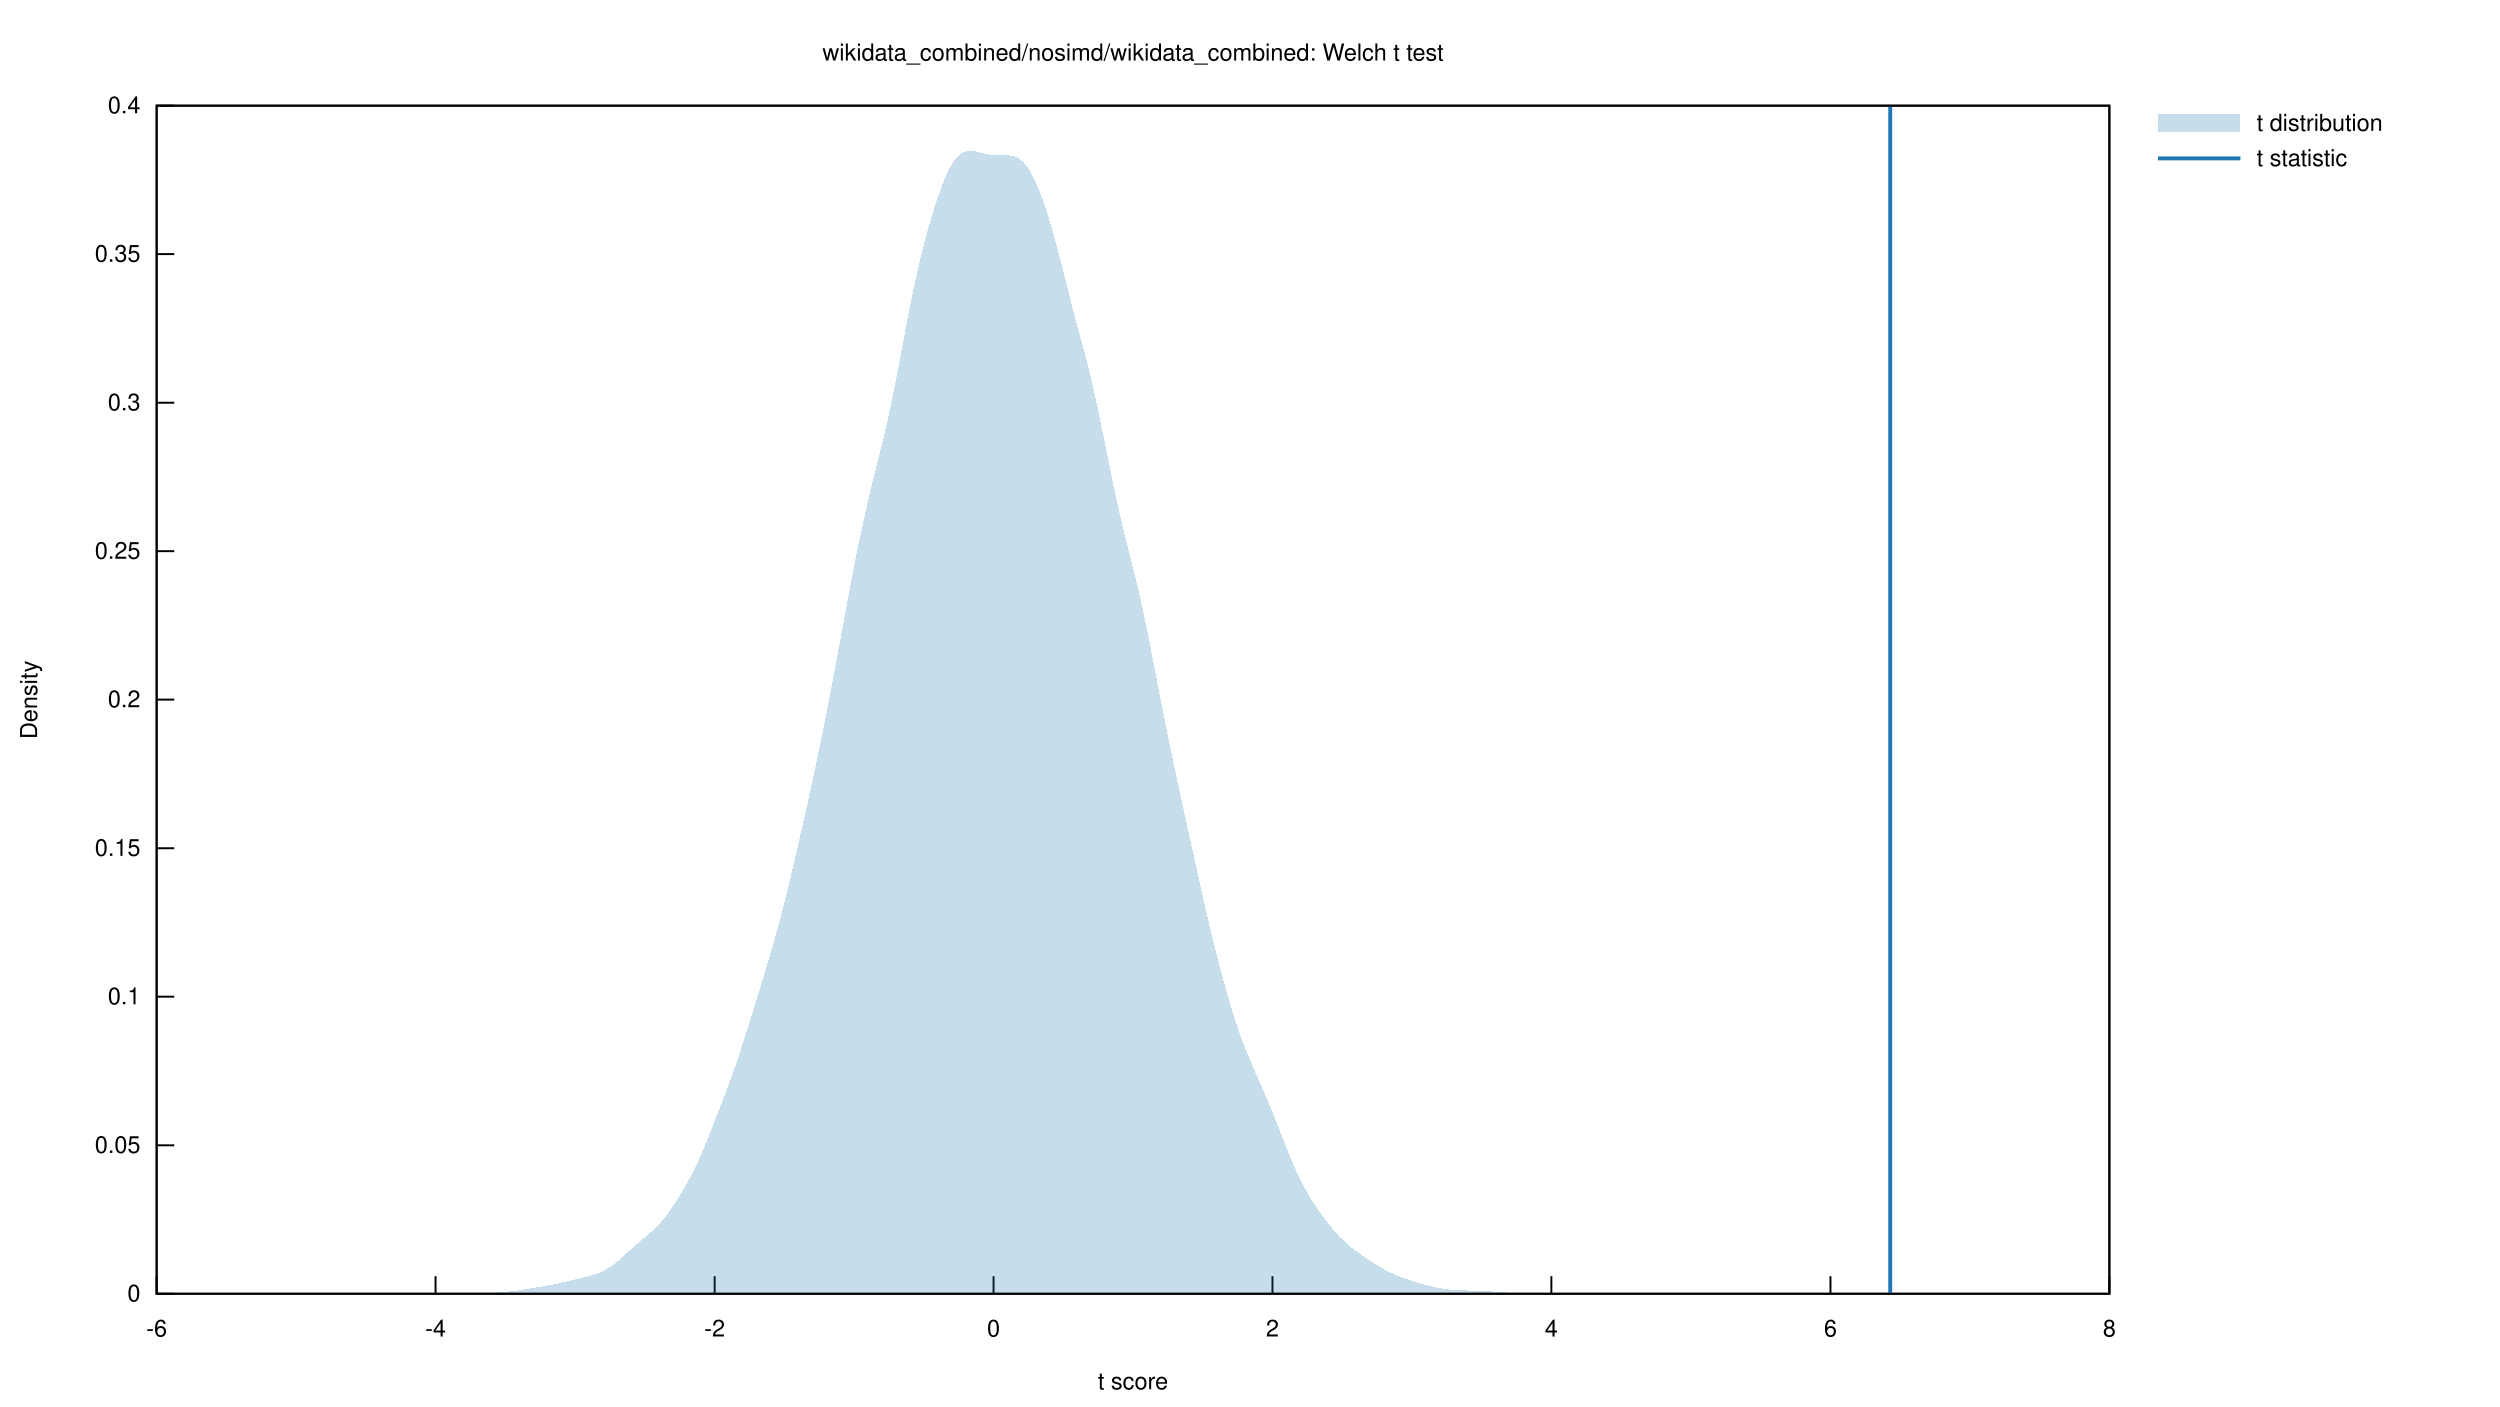
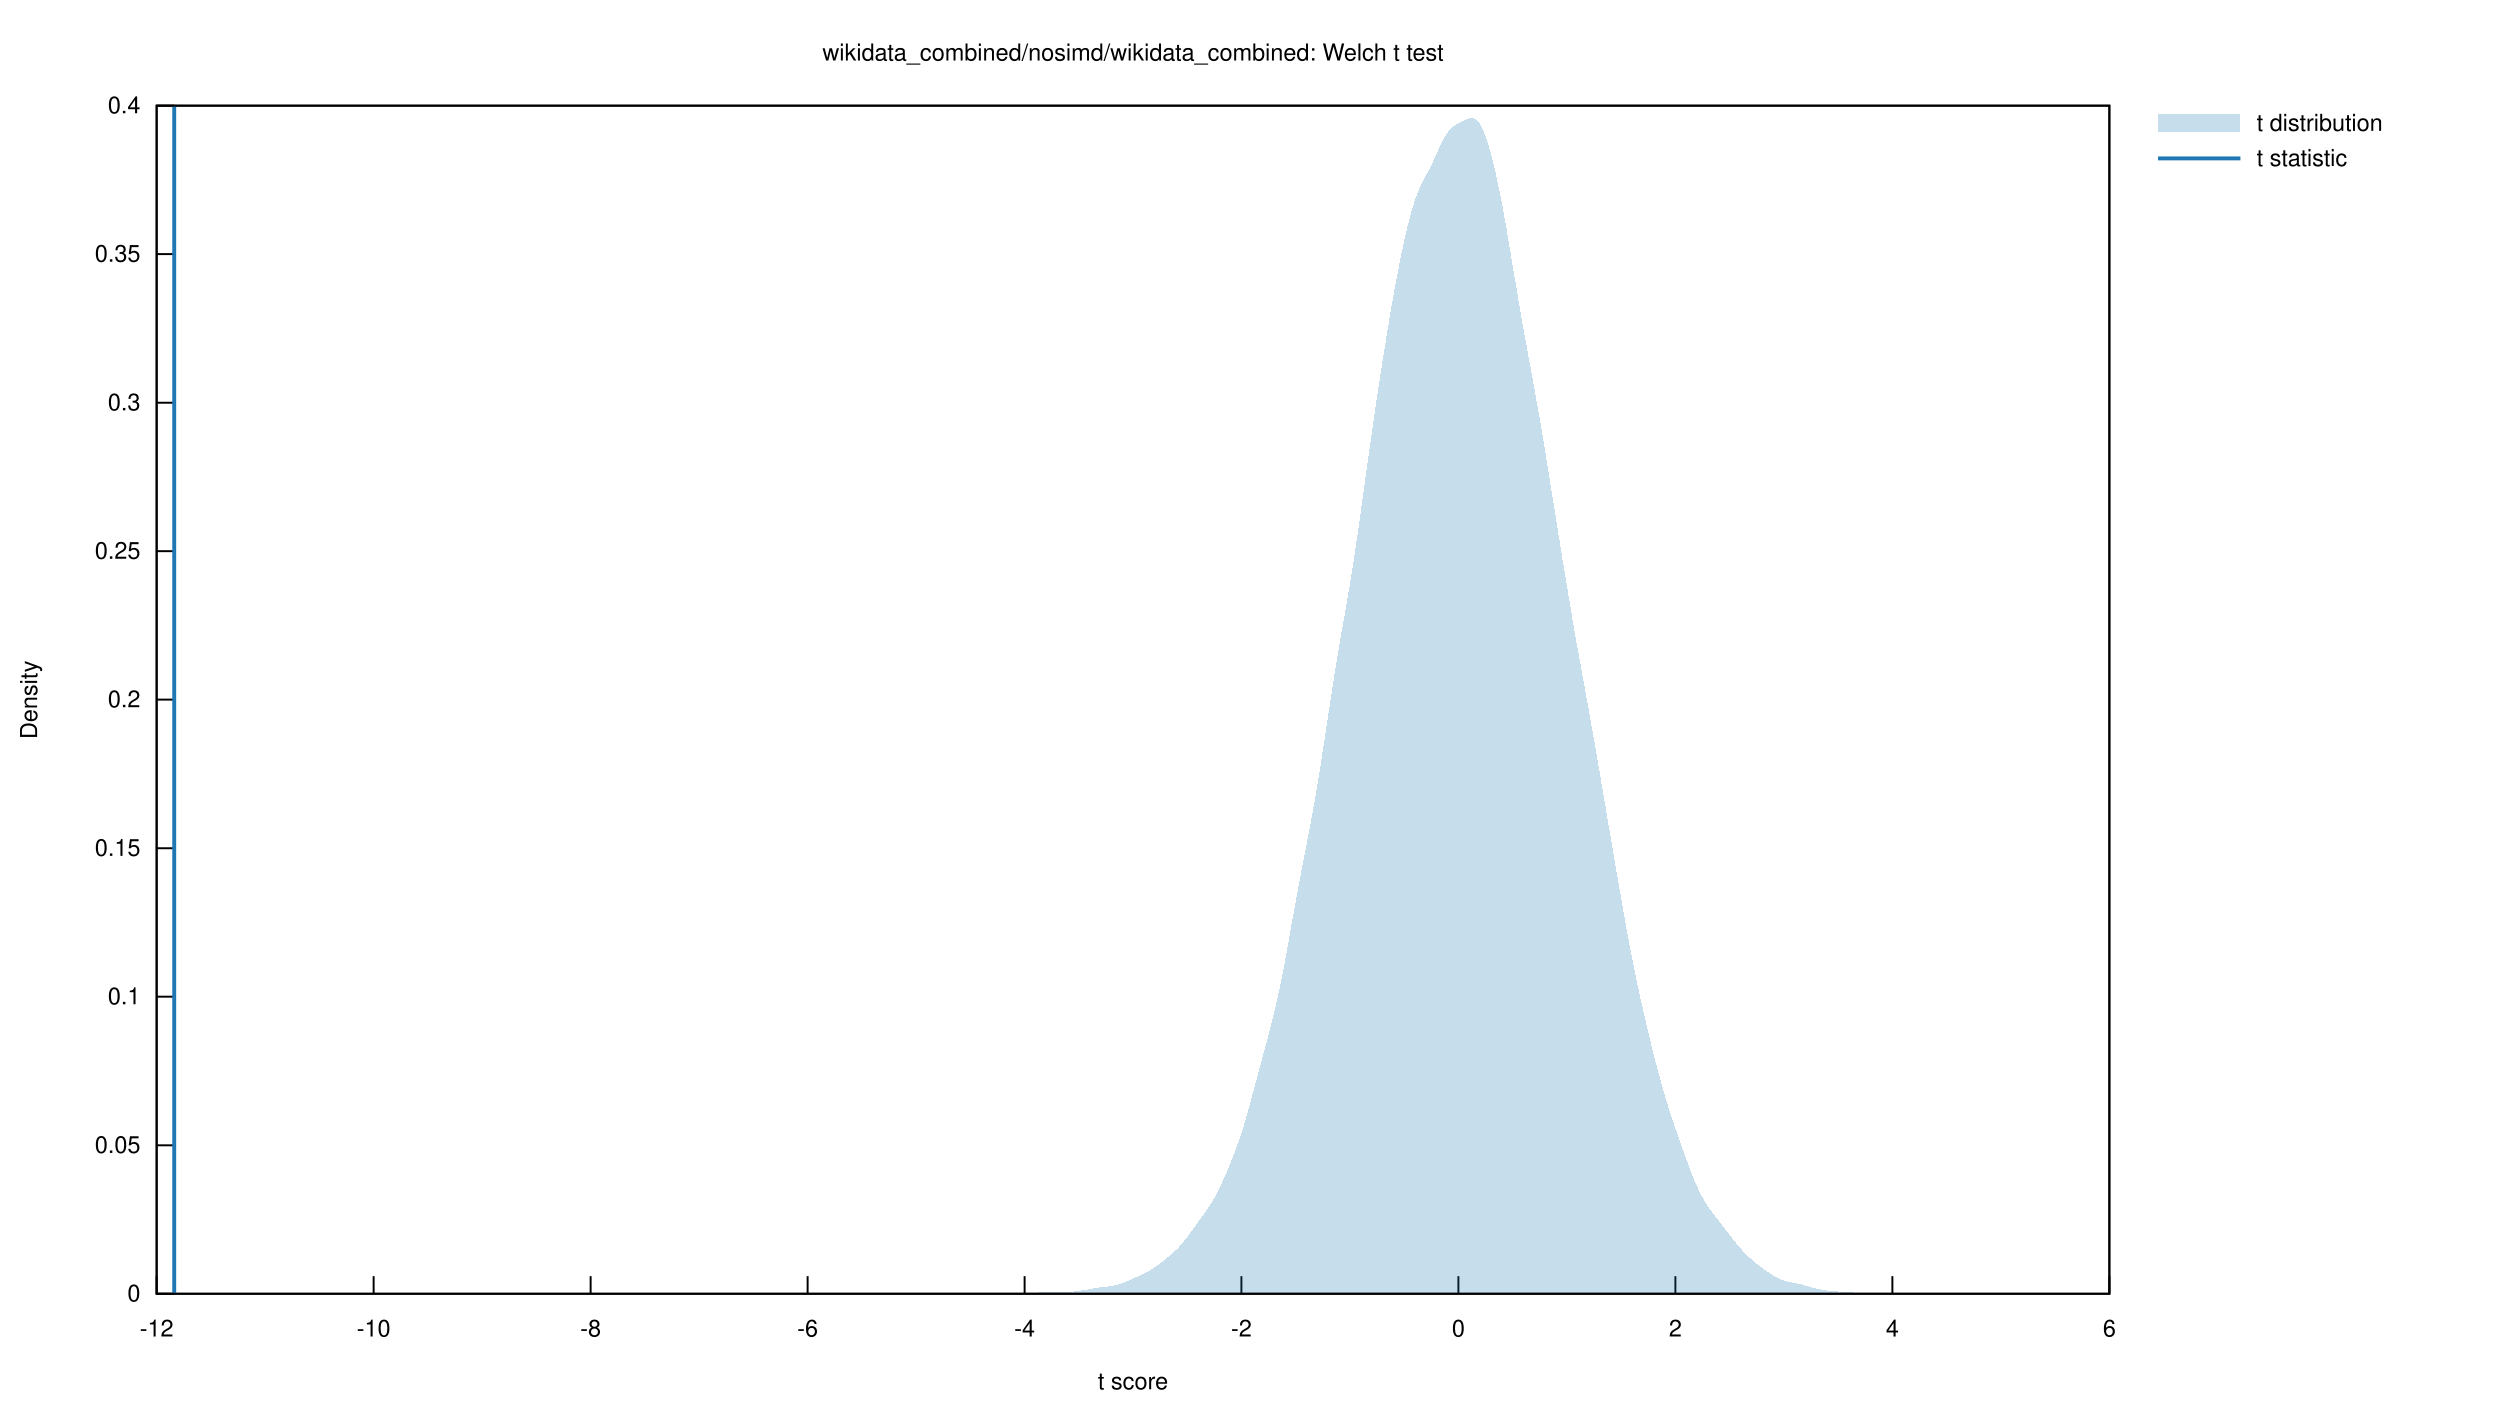
<svg xmlns="http://www.w3.org/2000/svg" xmlns:xlink="http://www.w3.org/1999/xlink" viewBox="0 0 1280 720">
  <g id="gnuplot_canvas">
    <rect x="0" y="0" width="1280" height="720" fill="none" />
    <defs>
      <circle id="gpDot" r="0.5" stroke-width="0.5" stroke="currentColor" />
      <path id="gpPt0" stroke-width="0.222" stroke="currentColor" d="M-1,0 h2 M0,-1 v2" />
      <path id="gpPt1" stroke-width="0.222" stroke="currentColor" d="M-1,-1 L1,1 M1,-1 L-1,1" />
      <path id="gpPt2" stroke-width="0.222" stroke="currentColor" d="M-1,0 L1,0 M0,-1 L0,1 M-1,-1 L1,1 M-1,1 L1,-1" />
      <rect id="gpPt3" stroke-width="0.222" stroke="currentColor" x="-1" y="-1" width="2" height="2" />
      <rect id="gpPt4" stroke-width="0.222" stroke="currentColor" fill="currentColor" x="-1" y="-1" width="2" height="2" />
      <circle id="gpPt5" stroke-width="0.222" stroke="currentColor" cx="0" cy="0" r="1" />
      <use xlink:href="#gpPt5" id="gpPt6" fill="currentColor" stroke="none" />
      <path id="gpPt7" stroke-width="0.222" stroke="currentColor" d="M0,-1.33 L-1.33,0.67 L1.33,0.67 z" />
      <use xlink:href="#gpPt7" id="gpPt8" fill="currentColor" stroke="none" />
      <use xlink:href="#gpPt7" id="gpPt9" stroke="currentColor" transform="rotate(180)" />
      <use xlink:href="#gpPt9" id="gpPt10" fill="currentColor" stroke="none" />
      <use xlink:href="#gpPt3" id="gpPt11" stroke="currentColor" transform="rotate(45)" />
      <use xlink:href="#gpPt11" id="gpPt12" fill="currentColor" stroke="none" />
      <path id="gpPt13" stroke-width="0.222" stroke="currentColor" d="M0,1.330 L1.265,0.411 L0.782,-1.067 L-0.782,-1.076 L-1.265,0.411 z" />
      <use xlink:href="#gpPt13" id="gpPt14" fill="currentColor" stroke="none" />
      <filter id="textbox" filterUnits="objectBoundingBox" x="0" y="0" height="1" width="1">
        <feFlood flood-color="white" flood-opacity="1" result="bgnd" />
        <feComposite in="SourceGraphic" in2="bgnd" operator="atop" />
      </filter>
      <filter id="greybox" filterUnits="objectBoundingBox" x="0" y="0" height="1" width="1">
        <feFlood flood-color="lightgrey" flood-opacity="1" result="grey" />
        <feComposite in="SourceGraphic" in2="grey" operator="atop" />
      </filter>
    </defs>
    <g fill="none" color="white" stroke="currentColor" stroke-width="1.00" stroke-linecap="butt" stroke-linejoin="miter">
</g>
    <g fill="none" color="black" stroke="currentColor" stroke-width="1.00" stroke-linecap="butt" stroke-linejoin="miter">
      <path stroke="black" d="M80.2,662.4 L89.2,662.4  " />
      <g transform="translate(71.9,666.3)" stroke="none" fill="black" font-family="Helvetica" font-size="12.00" text-anchor="end">
        <text>
          <tspan font-family="Helvetica"> 0</tspan>
        </text>
      </g>
    </g>
    <g fill="none" color="black" stroke="currentColor" stroke-width="1.00" stroke-linecap="butt" stroke-linejoin="miter">
      <path stroke="black" d="M80.2,586.4 L89.2,586.4  " />
      <g transform="translate(71.9,590.3)" stroke="none" fill="black" font-family="Helvetica" font-size="12.00" text-anchor="end">
        <text>
          <tspan font-family="Helvetica"> 0.05</tspan>
        </text>
      </g>
    </g>
    <g fill="none" color="black" stroke="currentColor" stroke-width="1.00" stroke-linecap="butt" stroke-linejoin="miter">
      <path stroke="black" d="M80.2,510.3 L89.2,510.3  " />
      <g transform="translate(71.9,514.2)" stroke="none" fill="black" font-family="Helvetica" font-size="12.00" text-anchor="end">
        <text>
          <tspan font-family="Helvetica"> 0.1</tspan>
        </text>
      </g>
    </g>
    <g fill="none" color="black" stroke="currentColor" stroke-width="1.00" stroke-linecap="butt" stroke-linejoin="miter">
      <path stroke="black" d="M80.2,434.3 L89.2,434.3  " />
      <g transform="translate(71.9,438.2)" stroke="none" fill="black" font-family="Helvetica" font-size="12.00" text-anchor="end">
        <text>
          <tspan font-family="Helvetica"> 0.15</tspan>
        </text>
      </g>
    </g>
    <g fill="none" color="black" stroke="currentColor" stroke-width="1.00" stroke-linecap="butt" stroke-linejoin="miter">
      <path stroke="black" d="M80.2,358.2 L89.2,358.2  " />
      <g transform="translate(71.9,362.1)" stroke="none" fill="black" font-family="Helvetica" font-size="12.00" text-anchor="end">
        <text>
          <tspan font-family="Helvetica"> 0.2</tspan>
        </text>
      </g>
    </g>
    <g fill="none" color="black" stroke="currentColor" stroke-width="1.00" stroke-linecap="butt" stroke-linejoin="miter">
      <path stroke="black" d="M80.2,282.2 L89.2,282.2  " />
      <g transform="translate(71.9,286.1)" stroke="none" fill="black" font-family="Helvetica" font-size="12.00" text-anchor="end">
        <text>
          <tspan font-family="Helvetica"> 0.25</tspan>
        </text>
      </g>
    </g>
    <g fill="none" color="black" stroke="currentColor" stroke-width="1.00" stroke-linecap="butt" stroke-linejoin="miter">
      <path stroke="black" d="M80.2,206.2 L89.2,206.2  " />
      <g transform="translate(71.9,210.1)" stroke="none" fill="black" font-family="Helvetica" font-size="12.00" text-anchor="end">
        <text>
          <tspan font-family="Helvetica"> 0.3</tspan>
        </text>
      </g>
    </g>
    <g fill="none" color="black" stroke="currentColor" stroke-width="1.00" stroke-linecap="butt" stroke-linejoin="miter">
      <path stroke="black" d="M80.2,130.1 L89.2,130.1  " />
      <g transform="translate(71.9,134.0)" stroke="none" fill="black" font-family="Helvetica" font-size="12.00" text-anchor="end">
        <text>
          <tspan font-family="Helvetica"> 0.35</tspan>
        </text>
      </g>
    </g>
    <g fill="none" color="black" stroke="currentColor" stroke-width="1.00" stroke-linecap="butt" stroke-linejoin="miter">
      <path stroke="black" d="M80.2,54.1 L89.2,54.1  " />
      <g transform="translate(71.9,58.0)" stroke="none" fill="black" font-family="Helvetica" font-size="12.00" text-anchor="end">
        <text>
          <tspan font-family="Helvetica"> 0.4</tspan>
        </text>
      </g>
    </g>
    <g fill="none" color="black" stroke="currentColor" stroke-width="1.00" stroke-linecap="butt" stroke-linejoin="miter">
      <path stroke="black" d="M80.2,662.4 L80.2,653.4  " />
      <g transform="translate(80.2,684.3)" stroke="none" fill="black" font-family="Helvetica" font-size="12.00" text-anchor="middle">
        <text>
+           <tspan font-family="Helvetica">-12</tspan>
+         </text>
+       </g>
+     </g>
+     <g fill="none" color="black" stroke="currentColor" stroke-width="1.00" stroke-linecap="butt" stroke-linejoin="miter">
+       <path stroke="black" d="M191.3,662.4 L191.3,653.4  " />
+       <g transform="translate(191.3,684.3)" stroke="none" fill="black" font-family="Helvetica" font-size="12.00" text-anchor="middle">
+         <text>
+           <tspan font-family="Helvetica">-10</tspan>
+         </text>
+       </g>
+     </g>
+     <g fill="none" color="black" stroke="currentColor" stroke-width="1.00" stroke-linecap="butt" stroke-linejoin="miter">
+       <path stroke="black" d="M302.4,662.4 L302.4,653.4  " />
+       <g transform="translate(302.4,684.3)" stroke="none" fill="black" font-family="Helvetica" font-size="12.00" text-anchor="middle">
+         <text>
+           <tspan font-family="Helvetica">-8</tspan>
+         </text>
+       </g>
+     </g>
+     <g fill="none" color="black" stroke="currentColor" stroke-width="1.00" stroke-linecap="butt" stroke-linejoin="miter">
+       <path stroke="black" d="M413.5,662.4 L413.5,653.4  " />
+       <g transform="translate(413.5,684.3)" stroke="none" fill="black" font-family="Helvetica" font-size="12.00" text-anchor="middle">
+         <text>
          <tspan font-family="Helvetica">-6</tspan>
        </text>
      </g>
    </g>
    <g fill="none" color="black" stroke="currentColor" stroke-width="1.00" stroke-linecap="butt" stroke-linejoin="miter">
-       <path stroke="black" d="M223.0,662.4 L223.0,653.4  " />
-       <g transform="translate(223.0,684.3)" stroke="none" fill="black" font-family="Helvetica" font-size="12.00" text-anchor="middle">
+       <path stroke="black" d="M524.6,662.4 L524.6,653.4  " />
+       <g transform="translate(524.6,684.3)" stroke="none" fill="black" font-family="Helvetica" font-size="12.00" text-anchor="middle">
        <text>
          <tspan font-family="Helvetica">-4</tspan>
        </text>
      </g>
    </g>
    <g fill="none" color="black" stroke="currentColor" stroke-width="1.00" stroke-linecap="butt" stroke-linejoin="miter">
-       <path stroke="black" d="M365.9,662.4 L365.9,653.4  " />
-       <g transform="translate(365.9,684.3)" stroke="none" fill="black" font-family="Helvetica" font-size="12.00" text-anchor="middle">
+       <path stroke="black" d="M635.6,662.4 L635.6,653.4  " />
+       <g transform="translate(635.6,684.3)" stroke="none" fill="black" font-family="Helvetica" font-size="12.00" text-anchor="middle">
        <text>
          <tspan font-family="Helvetica">-2</tspan>
        </text>
      </g>
    </g>
    <g fill="none" color="black" stroke="currentColor" stroke-width="1.00" stroke-linecap="butt" stroke-linejoin="miter">
-       <path stroke="black" d="M508.7,662.4 L508.7,653.4  " />
-       <g transform="translate(508.7,684.3)" stroke="none" fill="black" font-family="Helvetica" font-size="12.00" text-anchor="middle">
+       <path stroke="black" d="M746.7,662.4 L746.7,653.4  " />
+       <g transform="translate(746.7,684.3)" stroke="none" fill="black" font-family="Helvetica" font-size="12.00" text-anchor="middle">
        <text>
          <tspan font-family="Helvetica"> 0</tspan>
        </text>
      </g>
    </g>
    <g fill="none" color="black" stroke="currentColor" stroke-width="1.00" stroke-linecap="butt" stroke-linejoin="miter">
-       <path stroke="black" d="M651.5,662.4 L651.5,653.4  " />
-       <g transform="translate(651.5,684.3)" stroke="none" fill="black" font-family="Helvetica" font-size="12.00" text-anchor="middle">
+       <path stroke="black" d="M857.8,662.4 L857.8,653.4  " />
+       <g transform="translate(857.8,684.3)" stroke="none" fill="black" font-family="Helvetica" font-size="12.00" text-anchor="middle">
        <text>
          <tspan font-family="Helvetica"> 2</tspan>
        </text>
      </g>
    </g>
    <g fill="none" color="black" stroke="currentColor" stroke-width="1.00" stroke-linecap="butt" stroke-linejoin="miter">
-       <path stroke="black" d="M794.3,662.4 L794.3,653.4  " />
-       <g transform="translate(794.3,684.3)" stroke="none" fill="black" font-family="Helvetica" font-size="12.00" text-anchor="middle">
+       <path stroke="black" d="M968.9,662.4 L968.9,653.4  " />
+       <g transform="translate(968.9,684.3)" stroke="none" fill="black" font-family="Helvetica" font-size="12.00" text-anchor="middle">
        <text>
          <tspan font-family="Helvetica"> 4</tspan>
-         </text>
-       </g>
-     </g>
-     <g fill="none" color="black" stroke="currentColor" stroke-width="1.00" stroke-linecap="butt" stroke-linejoin="miter">
-       <path stroke="black" d="M937.2,662.4 L937.2,653.4  " />
-       <g transform="translate(937.2,684.3)" stroke="none" fill="black" font-family="Helvetica" font-size="12.00" text-anchor="middle">
-         <text>
-           <tspan font-family="Helvetica"> 6</tspan>
        </text>
      </g>
    </g>
    <g fill="none" color="black" stroke="currentColor" stroke-width="1.00" stroke-linecap="butt" stroke-linejoin="miter">
      <path stroke="black" d="M1080.0,662.4 L1080.0,653.4  " />
      <g transform="translate(1080.0,684.3)" stroke="none" fill="black" font-family="Helvetica" font-size="12.00" text-anchor="middle">
        <text>
-           <tspan font-family="Helvetica"> 8</tspan>
+           <tspan font-family="Helvetica"> 6</tspan>
        </text>
      </g>
    </g>
    <g fill="none" color="black" stroke="currentColor" stroke-width="1.00" stroke-linecap="butt" stroke-linejoin="miter">
</g>
    <g fill="none" color="black" stroke="currentColor" stroke-width="1.00" stroke-linecap="butt" stroke-linejoin="miter">
      <path stroke="black" d="M80.2,54.1 L80.2,662.4 L1080.0,662.4 L1080.0,54.1 L80.2,54.1 Z  " />
    </g>
    <g fill="none" color="black" stroke="currentColor" stroke-width="1.00" stroke-linecap="butt" stroke-linejoin="miter">
      <g transform="translate(19.0,358.3) rotate(270)" stroke="none" fill="black" font-family="Helvetica" font-size="12.00" text-anchor="middle">
        <text>
          <tspan font-family="Helvetica">Density</tspan>
        </text>
      </g>
    </g>
    <g fill="none" color="black" stroke="currentColor" stroke-width="1.00" stroke-linecap="butt" stroke-linejoin="miter">
      <g transform="translate(580.1,711.3)" stroke="none" fill="black" font-family="Helvetica" font-size="12.00" text-anchor="middle">
        <text>
          <tspan font-family="Helvetica">t score</tspan>
        </text>
      </g>
    </g>
    <g fill="none" color="black" stroke="currentColor" stroke-width="1.00" stroke-linecap="butt" stroke-linejoin="miter">
      <g transform="translate(580.1,31.0)" stroke="none" fill="black" font-family="Helvetica" font-size="12.00" text-anchor="middle">
        <text>
          <tspan font-family="Helvetica">wikidata_combined/nosimd/wikidata_combined: Welch t test</tspan>
        </text>
      </g>
    </g>
    <g fill="none" color="black" stroke="currentColor" stroke-width="1.00" stroke-linecap="butt" stroke-linejoin="miter">
</g>
    <g id="gnuplot_plot_1">
      <g fill="none" color="black" stroke="currentColor" stroke-width="1.00" stroke-linecap="butt" stroke-linejoin="miter">
        <g transform="translate(1155.4,67.0)" stroke="none" fill="black" font-family="Helvetica" font-size="12.00" text-anchor="start">
          <text>
            <tspan font-family="Helvetica">t distribution</tspan>
          </text>
        </g>
      </g>
      <g fill="none" color="black" stroke="currentColor" stroke-width="1.00" stroke-linecap="butt" stroke-linejoin="miter">
        <g stroke="none" shape-rendering="crispEdges">
          <polygon fill="rgb( 31, 120, 180)" fill-opacity="0.25" points="1104.9,67.6 1147.1,67.6 1147.1,58.6 1104.9,58.6 " />
-           <polygon fill="rgb( 31, 120, 180)" fill-opacity="0.25" points="201.0,662.4 202.2,662.4 203.4,662.4 204.6,662.4 205.8,662.4 207.0,662.4 208.2,662.4 209.4,662.4 210.6,662.4 211.8,662.4 213.1,662.3 214.3,662.3 215.5,662.3 216.7,662.3 217.9,662.3 219.1,662.3 220.3,662.2 221.5,662.2 222.7,662.2 223.9,662.2 225.1,662.2 226.3,662.2 227.5,662.2 228.7,662.2 229.9,662.2 231.1,662.2 232.3,662.2 233.5,662.2 234.7,662.2 235.9,662.2 237.1,662.2 238.3,662.1 239.5,662.1 240.7,662.1 242.0,662.1 243.2,662.1 244.4,662.0 245.6,662.0 246.8,662.0 248.0,662.0 249.2,661.9 250.4,661.9 251.6,661.8 252.8,661.8 254.0,661.7 255.2,661.7 256.4,661.6 257.6,661.5 258.8,661.4 260.0,661.3 261.2,661.2 262.4,661.1 263.6,660.9 264.8,660.8 266.0,660.6 267.2,660.4 268.4,660.2 269.7,660.0 270.9,659.8 272.1,659.6 273.3,659.4 274.5,659.2 275.7,659.0 276.9,658.8 278.1,658.6 279.3,658.4 280.5,658.1 281.7,657.9 282.9,657.7 284.1,657.4 285.3,657.2 286.5,656.9 287.7,656.7 288.9,656.4 290.1,656.2 291.3,655.9 292.5,655.6 293.7,655.3 294.9,655.0 296.1,654.7 297.3,654.4 298.6,654.1 299.8,653.8 301.0,653.5 302.2,653.1 303.4,652.8 304.6,652.4 305.8,651.9 307.0,651.5 308.2,651.0 309.4,650.4 310.6,649.7 311.8,649.0 313.0,648.2 314.2,647.4 315.4,646.4 316.6,645.5 317.8,644.4 319.0,643.3 320.2,642.2 321.4,641.1 322.6,640.0 323.8,638.9 325.0,637.8 326.3,636.8 327.5,635.8 328.7,634.7 329.9,633.7 331.1,632.7 332.3,631.7 333.5,630.6 334.7,629.5 335.9,628.4 337.1,627.1 338.3,625.8 339.5,624.4 340.7,622.9 341.9,621.4 343.1,619.7 344.3,618.0 345.5,616.2 346.7,614.3 347.9,612.4 349.1,610.4 350.3,608.4 351.5,606.2 352.7,604.0 353.9,601.8 355.2,599.4 356.4,596.9 357.6,594.3 358.8,591.6 360.0,588.8 361.2,585.9 362.4,582.9 363.6,579.9 364.8,576.8 366.0,573.7 367.2,570.6 368.4,567.6 369.6,564.5 370.8,561.3 372.0,558.2 373.2,555.0 374.4,551.7 375.6,548.4 376.8,544.9 378.0,541.4 379.2,537.7 380.4,534.0 381.6,530.2 382.8,526.4 384.1,522.4 385.3,518.5 386.5,514.6 387.7,510.6 388.9,506.7 390.1,502.7 391.3,498.8 392.5,494.8 393.7,490.8 394.9,486.8 396.1,482.6 397.3,478.4 398.5,474.1 399.7,469.6 400.9,465.0 402.1,460.3 403.3,455.4 404.5,450.4 405.7,445.3 406.9,440.2 408.1,434.9 409.3,429.6 410.5,424.3 411.8,418.9 413.0,413.5 414.2,408.0 415.4,402.5 416.6,397.0 417.8,391.3 419.0,385.6 420.2,379.7 421.4,373.8 422.6,367.8 423.8,361.7 425.0,355.4 426.2,349.2 427.4,342.8 428.6,336.4 429.8,329.9 431.0,323.5 432.2,317.0 433.4,310.6 434.6,304.2 435.8,297.8 437.0,291.6 438.2,285.4 439.4,279.4 440.7,273.6 441.9,267.9 443.1,262.4 444.3,257.0 445.5,251.9 446.7,246.9 447.9,242.0 449.1,237.2 450.3,232.5 451.5,227.6 452.7,222.7 453.9,217.6 455.1,212.2 456.3,206.6 457.5,200.8 458.7,194.8 459.9,188.5 461.1,182.2 462.3,175.8 463.5,169.3 464.7,163.0 465.9,156.8 467.1,150.8 468.4,145.0 469.6,139.5 470.8,134.2 472.0,129.2 473.2,124.5 474.4,120.0 475.6,115.7 476.8,111.6 478.0,107.7 479.2,103.9 480.4,100.4 481.6,97.0 482.8,93.8 484.0,90.8 485.2,88.1 486.4,85.7 487.6,83.6 488.8,81.8 490.0,80.4 491.2,79.2 492.4,78.4 493.6,77.8 494.8,77.5 496.0,77.3 497.3,77.3 498.5,77.4 499.7,77.6 500.9,77.9 502.1,78.1 503.3,78.4 504.5,78.7 505.7,79.0 506.9,79.2 508.1,79.4 509.3,79.5 510.5,79.6 511.7,79.6 512.9,79.6 514.1,79.6 515.3,79.6 516.5,79.6 517.7,79.8 518.9,80.0 520.1,80.4 521.3,81.0 522.5,81.8 523.7,82.8 525.0,84.2 526.2,85.8 527.4,87.7 528.6,89.9 529.8,92.3 531.0,95.0 532.2,97.9 533.4,101.1 534.6,104.5 535.8,108.1 537.0,111.8 538.2,115.8 539.4,120.0 540.6,124.3 541.8,128.8 543.0,133.4 544.2,138.1 545.4,142.9 546.6,147.7 547.8,152.4 549.0,157.1 550.2,161.8 551.4,166.3 552.6,170.8 553.9,175.3 555.1,179.8 556.3,184.4 557.5,189.1 558.7,194.1 559.9,199.3 561.1,204.7 562.3,210.3 563.5,216.1 564.7,222.0 565.9,228.0 567.1,234.0 568.3,239.9 569.5,245.8 570.7,251.4 571.9,256.9 573.1,262.2 574.3,267.3 575.5,272.3 576.7,277.1 577.9,281.9 579.1,286.8 580.3,291.6 581.6,296.6 582.8,301.7 584.0,307.1 585.2,312.6 586.4,318.3 587.6,324.1 588.8,330.2 590.0,336.3 591.2,342.5 592.4,348.7 593.6,354.9 594.8,361.1 596.0,367.1 597.2,373.1 598.4,379.0 599.6,384.7 600.8,390.4 602.0,396.1 603.2,401.6 604.4,407.2 605.6,412.7 606.8,418.2 608.0,423.7 609.2,429.3 610.5,434.8 611.7,440.3 612.9,445.8 614.1,451.3 615.3,456.7 616.5,462.0 617.7,467.3 618.9,472.4 620.1,477.4 621.3,482.3 622.5,487.1 623.7,491.8 624.9,496.4 626.1,500.8 627.3,505.2 628.5,509.4 629.7,513.5 630.9,517.5 632.1,521.3 633.3,525.0 634.5,528.5 635.7,531.9 636.9,535.1 638.2,538.2 639.4,541.2 640.6,544.1 641.8,546.9 643.0,549.6 644.2,552.4 645.4,555.1 646.6,557.9 647.8,560.6 649.0,563.4 650.2,566.3 651.4,569.2 652.6,572.2 653.8,575.2 655.0,578.3 656.2,581.3 657.4,584.4 658.6,587.4 659.8,590.4 661.0,593.4 662.2,596.2 663.4,599.0 664.6,601.6 665.8,604.1 667.1,606.5 668.3,608.8 669.5,610.9 670.7,612.9 671.9,614.9 673.1,616.7 674.3,618.5 675.5,620.2 676.7,621.9 677.9,623.5 679.1,625.1 680.3,626.7 681.5,628.2 682.7,629.6 683.9,631.0 685.1,632.3 686.3,633.6 687.5,634.7 688.7,635.9 689.9,637.0 691.1,638.0 692.3,639.0 693.5,639.9 694.8,640.8 696.0,641.7 697.2,642.6 698.4,643.4 699.6,644.3 700.8,645.1 702.0,645.9 703.2,646.6 704.4,647.4 705.6,648.1 706.8,648.8 708.0,649.5 709.2,650.2 710.4,650.8 711.6,651.4 712.8,651.9 714.0,652.5 715.2,653.0 716.4,653.5 717.6,654.0 718.8,654.4 720.0,654.8 721.2,655.2 722.4,655.6 723.7,656.0 724.9,656.4 726.1,656.8 727.3,657.1 728.5,657.5 729.7,657.8 730.9,658.1 732.1,658.4 733.3,658.7 734.5,659.0 735.7,659.3 736.9,659.5 738.1,659.7 739.3,659.9 740.5,660.0 741.7,660.2 742.9,660.3 744.1,660.4 745.3,660.5 746.5,660.5 747.7,660.6 748.9,660.6 750.1,660.7 751.4,660.7 752.6,660.8 753.8,660.8 755.0,660.8 756.2,660.9 757.4,660.9 758.6,661.0 759.8,661.0 761.0,661.1 762.2,661.2 763.4,661.2 764.6,661.3 765.8,661.4 767.0,661.5 768.2,661.6 769.4,661.7 770.6,661.7 771.8,661.8 773.0,661.9 774.2,661.9 775.4,662.0 776.6,662.0 777.8,662.1 779.0,662.1 780.3,662.2 781.5,662.2 782.7,662.2 783.9,662.2 785.1,662.3 786.3,662.3 787.5,662.3 788.7,662.3 789.9,662.3 791.1,662.4 792.3,662.4 793.5,662.4 794.7,662.4 795.9,662.4 797.1,662.4 798.3,662.4 799.5,662.4 800.7,662.4 801.9,662.4 801.9,662.4 800.7,662.4 799.5,662.4 798.3,662.4 797.1,662.4 795.9,662.4 794.7,662.4 793.5,662.4 792.3,662.4 791.1,662.4 789.9,662.4 788.7,662.4 787.5,662.4 786.3,662.4 785.1,662.4 783.9,662.4 782.7,662.4 781.5,662.4 780.3,662.4 779.0,662.4 777.8,662.4 776.6,662.4 775.4,662.4 774.2,662.4 773.0,662.4 771.8,662.4 770.6,662.4 769.4,662.4 768.2,662.4 767.0,662.4 765.8,662.4 764.6,662.4 763.4,662.4 762.2,662.4 761.0,662.4 759.8,662.4 758.6,662.4 757.4,662.4 756.2,662.4 755.0,662.4 753.8,662.4 752.6,662.4 751.4,662.4 750.1,662.4 748.9,662.4 747.7,662.4 746.5,662.4 745.3,662.4 744.1,662.4 742.9,662.4 741.7,662.4 740.5,662.4 739.3,662.4 738.1,662.4 736.9,662.4 735.7,662.4 734.5,662.4 733.3,662.4 732.1,662.4 730.9,662.4 729.7,662.4 728.5,662.4 727.3,662.4 726.1,662.4 724.9,662.4 723.7,662.4 722.4,662.4 721.2,662.4 720.0,662.4 718.8,662.4 717.6,662.4 716.4,662.4 715.2,662.4 714.0,662.4 712.8,662.4 711.6,662.4 710.4,662.4 709.2,662.4 708.0,662.4 706.8,662.4 705.6,662.4 704.4,662.4 703.2,662.4 702.0,662.4 700.8,662.4 699.6,662.4 698.4,662.4 697.2,662.4 696.0,662.4 694.8,662.4 693.5,662.4 692.3,662.4 691.1,662.4 689.9,662.4 688.7,662.4 687.5,662.4 686.3,662.4 685.1,662.4 683.9,662.4 682.7,662.4 681.5,662.4 680.3,662.4 679.1,662.4 677.9,662.4 676.7,662.4 675.5,662.4 674.3,662.4 673.1,662.4 671.9,662.4 670.7,662.4 669.5,662.4 668.3,662.4 667.1,662.4 665.8,662.4 664.6,662.4 663.4,662.4 662.2,662.4 661.0,662.4 659.8,662.4 658.6,662.4 657.4,662.4 656.2,662.4 655.0,662.4 653.8,662.4 652.6,662.4 651.4,662.4 650.2,662.4 649.0,662.4 647.8,662.4 646.6,662.4 645.4,662.4 644.2,662.4 643.0,662.4 641.8,662.4 640.6,662.4 639.4,662.4 638.2,662.4 636.9,662.4 635.7,662.4 634.5,662.4 633.3,662.4 632.1,662.4 630.9,662.4 629.7,662.4 628.5,662.4 627.3,662.4 626.1,662.4 624.9,662.4 623.7,662.4 622.5,662.4 621.3,662.4 620.1,662.4 618.9,662.4 617.7,662.4 616.5,662.4 615.3,662.4 614.1,662.4 612.9,662.4 611.7,662.4 610.5,662.4 609.2,662.4 608.0,662.4 606.8,662.4 605.6,662.4 604.4,662.4 603.2,662.4 602.0,662.4 600.8,662.4 599.6,662.4 598.4,662.4 597.2,662.4 596.0,662.4 594.8,662.4 593.6,662.4 592.4,662.4 591.2,662.4 590.0,662.4 588.8,662.4 587.6,662.4 586.4,662.4 585.2,662.4 584.0,662.4 582.8,662.4 581.6,662.4 580.3,662.4 579.1,662.4 577.9,662.4 576.7,662.4 575.5,662.4 574.3,662.4 573.1,662.4 571.9,662.4 570.7,662.4 569.5,662.4 568.3,662.4 567.1,662.4 565.9,662.4 564.7,662.4 563.5,662.4 562.3,662.4 561.1,662.4 559.9,662.4 558.7,662.4 557.5,662.4 556.3,662.4 555.1,662.4 553.9,662.4 552.6,662.4 551.4,662.4 550.2,662.4 549.0,662.4 547.8,662.4 546.6,662.4 545.4,662.4 544.2,662.4 543.0,662.4 541.8,662.4 540.6,662.4 539.4,662.4 538.2,662.4 537.0,662.4 535.8,662.4 534.6,662.4 533.4,662.4 532.2,662.4 531.0,662.4 529.8,662.4 528.6,662.4 527.4,662.4 526.2,662.4 525.0,662.4 523.7,662.4 522.5,662.4 521.3,662.4 520.1,662.4 518.9,662.4 517.7,662.4 516.5,662.4 515.3,662.4 514.1,662.4 512.9,662.4 511.7,662.4 510.5,662.4 509.3,662.4 508.1,662.4 506.9,662.4 505.7,662.4 504.5,662.4 503.3,662.4 502.1,662.4 500.9,662.4 499.7,662.4 498.5,662.4 497.3,662.4 496.0,662.4 494.8,662.4 493.6,662.4 492.4,662.4 491.2,662.4 490.0,662.4 488.8,662.4 487.6,662.4 486.4,662.4 485.2,662.4 484.0,662.4 482.8,662.4 481.6,662.4 480.4,662.4 479.2,662.4 478.0,662.4 476.8,662.4 475.6,662.4 474.4,662.4 473.2,662.4 472.0,662.4 470.8,662.4 469.6,662.4 468.4,662.4 467.1,662.4 465.9,662.4 464.7,662.4 463.5,662.4 462.3,662.4 461.1,662.4 459.9,662.4 458.7,662.4 457.5,662.4 456.3,662.4 455.1,662.4 453.9,662.4 452.7,662.4 451.5,662.4 450.3,662.4 449.1,662.4 447.9,662.4 446.7,662.4 445.5,662.4 444.3,662.4 443.1,662.4 441.9,662.4 440.7,662.4 439.4,662.4 438.2,662.4 437.0,662.4 435.8,662.4 434.6,662.4 433.4,662.4 432.2,662.4 431.0,662.4 429.8,662.4 428.6,662.4 427.4,662.4 426.2,662.4 425.0,662.4 423.8,662.4 422.6,662.4 421.4,662.4 420.2,662.4 419.0,662.4 417.8,662.4 416.6,662.4 415.4,662.4 414.2,662.4 413.0,662.4 411.8,662.4 410.5,662.4 409.3,662.4 408.1,662.4 406.9,662.4 405.7,662.4 404.5,662.4 403.3,662.4 402.1,662.4 400.9,662.4 399.7,662.4 398.5,662.4 397.3,662.4 396.1,662.4 394.9,662.4 393.7,662.4 392.5,662.4 391.3,662.4 390.1,662.4 388.9,662.4 387.7,662.4 386.5,662.4 385.3,662.4 384.1,662.4 382.8,662.4 381.6,662.4 380.4,662.4 379.2,662.4 378.0,662.4 376.8,662.4 375.6,662.4 374.4,662.4 373.2,662.4 372.0,662.4 370.8,662.4 369.6,662.4 368.4,662.4 367.2,662.4 366.0,662.4 364.8,662.4 363.6,662.4 362.4,662.4 361.2,662.4 360.0,662.4 358.8,662.4 357.6,662.4 356.4,662.4 355.2,662.4 353.9,662.4 352.7,662.4 351.5,662.4 350.3,662.4 349.1,662.4 347.9,662.4 346.7,662.4 345.5,662.4 344.3,662.4 343.1,662.4 341.9,662.4 340.7,662.4 339.5,662.4 338.3,662.4 337.1,662.4 335.9,662.4 334.7,662.4 333.5,662.4 332.3,662.4 331.1,662.4 329.9,662.4 328.7,662.4 327.5,662.4 326.3,662.4 325.0,662.4 323.8,662.4 322.6,662.4 321.4,662.4 320.2,662.4 319.0,662.4 317.8,662.4 316.6,662.4 315.4,662.4 314.2,662.4 313.0,662.4 311.8,662.4 310.6,662.4 309.4,662.4 308.2,662.4 307.0,662.4 305.8,662.4 304.6,662.4 303.4,662.4 302.2,662.4 301.0,662.4 299.8,662.4 298.6,662.4 297.3,662.4 296.1,662.4 294.9,662.4 293.7,662.4 292.5,662.4 291.3,662.4 290.1,662.4 288.9,662.4 287.7,662.4 286.5,662.4 285.3,662.4 284.1,662.4 282.9,662.4 281.7,662.4 280.5,662.4 279.3,662.4 278.1,662.4 276.9,662.4 275.7,662.4 274.5,662.4 273.3,662.4 272.1,662.4 270.9,662.4 269.7,662.4 268.4,662.4 267.2,662.4 266.0,662.4 264.8,662.4 263.6,662.4 262.4,662.4 261.2,662.4 260.0,662.4 258.8,662.4 257.6,662.4 256.4,662.4 255.2,662.4 254.0,662.4 252.8,662.4 251.6,662.4 250.4,662.4 249.2,662.4 248.0,662.4 246.8,662.4 245.6,662.4 244.4,662.4 243.2,662.4 242.0,662.4 240.7,662.4 239.5,662.4 238.3,662.4 237.1,662.4 235.9,662.4 234.7,662.4 233.5,662.4 232.3,662.4 231.1,662.4 229.9,662.4 228.7,662.4 227.5,662.4 226.3,662.4 225.1,662.4 223.9,662.4 222.7,662.4 221.5,662.4 220.3,662.4 219.1,662.4 217.9,662.4 216.7,662.4 215.5,662.4 214.3,662.4 213.1,662.4 211.8,662.4 210.6,662.4 209.4,662.4 208.2,662.4 207.0,662.4 205.8,662.4 204.6,662.4 203.4,662.4 202.2,662.4 201.0,662.4 " />
+           <polygon fill="rgb( 31, 120, 180)" fill-opacity="0.25" points="493.0,662.4 494.1,662.4 495.2,662.4 496.2,662.4 497.3,662.4 498.3,662.4 499.4,662.4 500.4,662.4 501.5,662.4 502.6,662.4 503.6,662.4 504.7,662.4 505.7,662.4 506.8,662.4 507.9,662.3 508.9,662.3 510.0,662.3 511.0,662.3 512.1,662.3 513.1,662.3 514.2,662.3 515.3,662.3 516.3,662.3 517.4,662.2 518.4,662.2 519.5,662.2 520.5,662.2 521.6,662.2 522.7,662.1 523.7,662.1 524.8,662.1 525.8,662.0 526.9,662.0 528.0,661.9 529.0,661.9 530.1,661.8 531.1,661.8 532.2,661.7 533.2,661.7 534.3,661.7 535.4,661.6 536.4,661.6 537.5,661.6 538.5,661.6 539.6,661.5 540.6,661.5 541.7,661.5 542.8,661.5 543.8,661.5 544.9,661.5 545.9,661.5 547.0,661.5 548.1,661.4 549.1,661.3 550.2,661.2 551.2,661.1 552.3,661.0 553.3,660.8 554.4,660.6 555.5,660.5 556.5,660.3 557.6,660.1 558.6,659.9 559.7,659.7 560.7,659.5 561.8,659.3 562.9,659.2 563.9,659.0 565.0,658.9 566.0,658.8 567.1,658.7 568.2,658.5 569.2,658.4 570.3,658.2 571.3,658.0 572.4,657.7 573.4,657.4 574.5,657.0 575.6,656.6 576.6,656.2 577.7,655.7 578.7,655.2 579.8,654.7 580.8,654.3 581.9,653.8 583.0,653.3 584.0,652.8 585.1,652.4 586.1,651.9 587.2,651.3 588.3,650.7 589.3,650.1 590.4,649.4 591.4,648.7 592.5,648.0 593.5,647.2 594.6,646.4 595.7,645.5 596.7,644.7 597.8,643.8 598.8,643.0 599.9,642.1 600.9,641.1 602.0,640.1 603.1,639.1 604.1,637.9 605.2,636.7 606.2,635.4 607.3,634.1 608.4,632.7 609.4,631.2 610.5,629.8 611.5,628.3 612.6,626.8 613.6,625.4 614.7,623.9 615.8,622.5 616.8,621.0 617.9,619.5 618.9,618.0 620.0,616.3 621.0,614.6 622.1,612.7 623.2,610.7 624.2,608.6 625.3,606.4 626.3,604.0 627.4,601.6 628.5,599.2 629.5,596.6 630.6,594.0 631.6,591.3 632.7,588.5 633.7,585.6 634.8,582.6 635.9,579.4 636.9,576.0 638.0,572.4 639.0,568.7 640.1,564.8 641.1,560.9 642.2,556.9 643.3,552.9 644.3,548.9 645.4,545.0 646.4,541.1 647.5,537.2 648.6,533.3 649.6,529.4 650.7,525.3 651.7,521.1 652.8,516.8 653.8,512.2 654.9,507.3 656.0,502.2 657.0,496.8 658.1,491.2 659.1,485.4 660.2,479.5 661.2,473.6 662.3,467.6 663.4,461.8 664.4,456.0 665.5,450.3 666.5,444.8 667.6,439.3 668.7,433.9 669.7,428.4 670.8,422.9 671.8,417.2 672.9,411.3 673.9,405.2 675.0,398.8 676.1,392.2 677.1,385.4 678.2,378.5 679.2,371.5 680.3,364.4 681.4,357.4 682.4,350.6 683.5,343.9 684.5,337.4 685.6,331.1 686.6,325.0 687.7,318.9 688.8,312.9 689.8,306.9 690.9,300.6 691.9,294.2 693.0,287.5 694.0,280.6 695.1,273.4 696.2,266.0 697.2,258.4 698.3,250.7 699.3,243.1 700.4,235.4 701.5,227.9 702.5,220.4 703.6,213.1 704.6,206.0 705.7,199.0 706.7,192.1 707.8,185.3 708.9,178.6 709.9,172.1 711.0,165.7 712.0,159.4 713.1,153.3 714.1,147.4 715.2,141.7 716.3,136.2 717.3,130.9 718.4,125.9 719.4,121.1 720.5,116.5 721.6,112.3 722.6,108.4 723.7,104.8 724.7,101.6 725.8,98.8 726.8,96.3 727.9,94.0 729.0,92.0 730.0,90.0 731.1,88.0 732.1,86.0 733.2,83.8 734.2,81.6 735.3,79.2 736.4,76.8 737.4,74.5 738.5,72.3 739.5,70.3 740.6,68.6 741.7,67.1 742.7,65.9 743.8,64.9 744.8,64.2 745.9,63.5 746.9,62.9 748.0,62.4 749.1,61.9 750.1,61.4 751.2,60.9 752.2,60.6 753.3,60.5 754.3,60.6 755.4,61.1 756.5,61.9 757.5,63.2 758.6,65.0 759.6,67.2 760.7,70.0 761.8,73.1 762.8,76.7 763.9,80.6 764.9,84.9 766.0,89.6 767.0,94.5 768.1,99.7 769.2,105.2 770.2,110.9 771.3,116.8 772.3,123.0 773.4,129.3 774.4,135.6 775.5,142.0 776.6,148.4 777.6,154.7 778.7,160.9 779.7,166.9 780.8,172.8 781.9,178.6 782.9,184.4 784.0,190.1 785.0,195.8 786.1,201.6 787.1,207.5 788.2,213.6 789.3,219.8 790.3,226.2 791.4,232.7 792.4,239.2 793.5,245.8 794.5,252.4 795.6,259.0 796.7,265.6 797.7,272.2 798.8,278.7 799.8,285.3 800.9,291.7 802.0,298.2 803.0,304.6 804.1,310.9 805.1,317.1 806.2,323.2 807.2,329.2 808.3,335.1 809.4,341.0 810.4,346.8 811.5,352.6 812.5,358.4 813.6,364.2 814.6,370.2 815.7,376.2 816.8,382.3 817.8,388.4 818.9,394.6 819.9,400.8 821.0,407.1 822.1,413.3 823.1,419.6 824.2,425.8 825.2,432.0 826.3,438.2 827.3,444.4 828.4,450.5 829.5,456.7 830.5,462.7 831.6,468.7 832.6,474.6 833.7,480.4 834.7,486.0 835.8,491.5 836.9,496.7 837.9,501.9 839.0,506.8 840.0,511.7 841.1,516.4 842.2,521.0 843.2,525.5 844.3,529.9 845.3,534.3 846.4,538.6 847.4,542.8 848.5,546.9 849.6,550.9 850.6,554.7 851.7,558.4 852.7,562.0 853.8,565.5 854.8,568.8 855.9,572.0 857.0,575.2 858.0,578.3 859.1,581.3 860.1,584.4 861.2,587.4 862.3,590.4 863.3,593.3 864.4,596.2 865.4,599.1 866.5,601.8 867.5,604.4 868.6,606.9 869.7,609.2 870.7,611.3 871.8,613.3 872.8,615.1 873.9,616.8 874.9,618.4 876.0,619.8 877.1,621.2 878.1,622.6 879.2,624.0 880.2,625.3 881.3,626.7 882.4,628.1 883.4,629.5 884.5,630.8 885.5,632.2 886.6,633.6 887.6,635.0 888.7,636.3 889.8,637.6 890.8,638.8 891.9,640.0 892.9,641.1 894.0,642.2 895.0,643.2 896.1,644.2 897.2,645.1 898.2,646.0 899.3,646.9 900.3,647.7 901.4,648.6 902.5,649.4 903.5,650.2 904.6,650.9 905.6,651.6 906.7,652.3 907.7,653.0 908.8,653.6 909.9,654.1 910.9,654.6 912.0,655.1 913.0,655.5 914.1,655.8 915.1,656.1 916.2,656.4 917.3,656.6 918.3,656.8 919.4,657.0 920.4,657.3 921.5,657.5 922.6,657.7 923.6,658.0 924.7,658.3 925.7,658.6 926.8,658.9 927.8,659.2 928.9,659.5 930.0,659.8 931.0,660.0 932.1,660.2 933.1,660.4 934.2,660.6 935.2,660.7 936.3,660.8 937.4,660.9 938.4,661.0 939.5,661.1 940.5,661.2 941.6,661.3 942.7,661.4 943.7,661.4 944.8,661.5 945.8,661.6 946.9,661.6 947.9,661.7 949.0,661.8 950.1,661.8 951.1,661.9 952.2,661.9 953.2,661.9 954.3,661.9 955.3,662.0 956.4,662.0 957.5,662.0 958.5,662.0 959.6,662.0 960.6,662.0 961.7,662.0 962.8,662.0 963.8,662.0 964.9,662.1 965.9,662.1 967.0,662.1 968.0,662.1 969.1,662.2 970.2,662.2 971.2,662.2 972.3,662.2 973.3,662.2 974.4,662.2 975.4,662.2 976.5,662.2 977.6,662.2 978.6,662.2 979.7,662.2 980.7,662.2 981.8,662.2 982.9,662.2 983.9,662.2 985.0,662.2 986.0,662.2 987.1,662.2 988.1,662.2 989.2,662.2 990.3,662.3 991.3,662.3 992.4,662.3 993.4,662.3 994.5,662.3 995.5,662.3 996.6,662.3 997.7,662.3 998.7,662.3 999.8,662.3 1000.8,662.3 1001.9,662.3 1003.0,662.3 1004.0,662.3 1005.1,662.3 1006.1,662.3 1007.2,662.4 1008.2,662.4 1009.3,662.4 1010.4,662.4 1011.4,662.4 1012.5,662.4 1013.5,662.4 1014.6,662.4 1015.6,662.4 1016.7,662.4 1017.8,662.4 1018.8,662.4 1019.9,662.4 1020.9,662.4 1020.9,662.4 1019.9,662.4 1018.8,662.4 1017.8,662.4 1016.7,662.4 1015.6,662.4 1014.6,662.4 1013.5,662.4 1012.5,662.4 1011.4,662.4 1010.4,662.4 1009.3,662.4 1008.2,662.4 1007.2,662.4 1006.1,662.4 1005.1,662.4 1004.0,662.4 1003.0,662.4 1001.9,662.4 1000.8,662.4 999.8,662.4 998.7,662.4 997.7,662.4 996.6,662.4 995.5,662.4 994.5,662.4 993.4,662.4 992.4,662.4 991.3,662.4 990.3,662.4 989.2,662.4 988.1,662.4 987.1,662.4 986.0,662.4 985.0,662.4 983.9,662.4 982.9,662.4 981.8,662.4 980.7,662.4 979.7,662.4 978.6,662.4 977.6,662.4 976.5,662.4 975.4,662.4 974.4,662.4 973.3,662.4 972.3,662.4 971.2,662.4 970.2,662.4 969.1,662.4 968.0,662.4 967.0,662.4 965.9,662.4 964.9,662.4 963.8,662.4 962.8,662.4 961.7,662.4 960.6,662.4 959.6,662.4 958.5,662.4 957.5,662.4 956.4,662.4 955.3,662.4 954.3,662.4 953.2,662.4 952.2,662.4 951.1,662.4 950.1,662.4 949.0,662.4 947.9,662.4 946.9,662.4 945.8,662.4 944.8,662.4 943.7,662.4 942.7,662.4 941.6,662.4 940.5,662.4 939.5,662.4 938.4,662.4 937.4,662.4 936.3,662.4 935.2,662.4 934.2,662.4 933.1,662.4 932.1,662.4 931.0,662.4 930.0,662.4 928.9,662.4 927.8,662.4 926.8,662.4 925.7,662.4 924.7,662.4 923.6,662.4 922.6,662.4 921.5,662.4 920.4,662.4 919.4,662.4 918.3,662.4 917.3,662.4 916.2,662.4 915.1,662.4 914.1,662.4 913.0,662.4 912.0,662.4 910.9,662.4 909.9,662.4 908.8,662.4 907.7,662.4 906.7,662.4 905.6,662.4 904.6,662.4 903.5,662.4 902.5,662.4 901.4,662.4 900.3,662.4 899.3,662.4 898.2,662.4 897.2,662.4 896.1,662.4 895.0,662.4 894.0,662.4 892.9,662.4 891.9,662.4 890.8,662.4 889.8,662.4 888.7,662.4 887.6,662.4 886.6,662.4 885.5,662.4 884.5,662.4 883.4,662.4 882.4,662.4 881.3,662.4 880.2,662.4 879.2,662.4 878.1,662.4 877.1,662.4 876.0,662.4 874.9,662.4 873.9,662.4 872.8,662.4 871.8,662.4 870.7,662.4 869.7,662.4 868.6,662.4 867.5,662.4 866.5,662.4 865.4,662.4 864.4,662.4 863.3,662.4 862.3,662.4 861.2,662.4 860.1,662.4 859.1,662.4 858.0,662.4 857.0,662.4 855.9,662.4 854.8,662.4 853.8,662.4 852.7,662.4 851.7,662.4 850.6,662.4 849.6,662.4 848.5,662.4 847.4,662.4 846.4,662.4 845.3,662.4 844.3,662.4 843.2,662.4 842.2,662.4 841.1,662.4 840.0,662.4 839.0,662.4 837.9,662.4 836.9,662.4 835.8,662.4 834.7,662.4 833.7,662.4 832.6,662.4 831.6,662.4 830.5,662.4 829.5,662.4 828.4,662.4 827.3,662.4 826.3,662.4 825.2,662.4 824.2,662.4 823.1,662.4 822.1,662.4 821.0,662.4 819.9,662.4 818.9,662.4 817.8,662.4 816.8,662.4 815.7,662.4 814.6,662.4 813.6,662.4 812.5,662.4 811.5,662.4 810.4,662.4 809.4,662.4 808.3,662.4 807.2,662.4 806.2,662.4 805.1,662.4 804.1,662.4 803.0,662.4 802.0,662.4 800.9,662.4 799.8,662.4 798.8,662.4 797.7,662.4 796.7,662.4 795.6,662.4 794.5,662.4 793.5,662.4 792.4,662.4 791.4,662.4 790.3,662.4 789.3,662.4 788.2,662.4 787.1,662.4 786.1,662.4 785.0,662.4 784.0,662.4 782.9,662.4 781.9,662.4 780.8,662.4 779.7,662.4 778.7,662.4 777.6,662.4 776.6,662.4 775.5,662.4 774.4,662.4 773.4,662.4 772.3,662.4 771.3,662.4 770.2,662.4 769.2,662.4 768.1,662.4 767.0,662.4 766.0,662.4 764.9,662.4 763.9,662.4 762.8,662.4 761.8,662.4 760.7,662.4 759.6,662.4 758.6,662.4 757.5,662.4 756.5,662.4 755.4,662.4 754.3,662.4 753.3,662.4 752.2,662.4 751.2,662.4 750.1,662.4 749.1,662.4 748.0,662.4 746.9,662.4 745.9,662.4 744.8,662.4 743.8,662.4 742.7,662.4 741.7,662.4 740.6,662.4 739.5,662.4 738.5,662.4 737.4,662.4 736.4,662.4 735.3,662.4 734.2,662.4 733.2,662.4 732.1,662.4 731.1,662.4 730.0,662.4 729.0,662.4 727.9,662.4 726.8,662.4 725.8,662.4 724.7,662.4 723.7,662.4 722.6,662.4 721.6,662.4 720.5,662.4 719.4,662.4 718.4,662.4 717.3,662.4 716.3,662.4 715.2,662.4 714.1,662.4 713.1,662.4 712.0,662.4 711.0,662.4 709.9,662.4 708.9,662.4 707.8,662.4 706.7,662.4 705.7,662.4 704.6,662.4 703.6,662.4 702.5,662.4 701.5,662.4 700.4,662.4 699.3,662.4 698.3,662.4 697.2,662.4 696.2,662.4 695.1,662.4 694.0,662.4 693.0,662.4 691.9,662.4 690.9,662.4 689.8,662.4 688.8,662.4 687.7,662.4 686.6,662.4 685.6,662.4 684.5,662.4 683.5,662.4 682.4,662.4 681.4,662.4 680.3,662.4 679.2,662.4 678.2,662.4 677.1,662.4 676.1,662.4 675.0,662.4 673.9,662.4 672.9,662.4 671.8,662.4 670.8,662.4 669.7,662.4 668.7,662.4 667.6,662.4 666.5,662.4 665.5,662.4 664.4,662.4 663.4,662.4 662.3,662.4 661.2,662.4 660.2,662.4 659.1,662.4 658.1,662.4 657.0,662.4 656.0,662.4 654.9,662.4 653.8,662.4 652.8,662.4 651.7,662.4 650.7,662.4 649.6,662.4 648.6,662.4 647.5,662.4 646.4,662.4 645.4,662.4 644.3,662.4 643.3,662.4 642.2,662.4 641.1,662.4 640.1,662.4 639.0,662.4 638.0,662.4 636.9,662.4 635.9,662.4 634.8,662.4 633.7,662.4 632.7,662.4 631.6,662.4 630.6,662.4 629.5,662.4 628.5,662.4 627.4,662.4 626.3,662.4 625.3,662.4 624.2,662.4 623.2,662.4 622.1,662.4 621.0,662.4 620.0,662.4 618.9,662.4 617.9,662.4 616.8,662.4 615.8,662.4 614.7,662.4 613.6,662.4 612.6,662.4 611.5,662.4 610.5,662.4 609.4,662.4 608.4,662.4 607.3,662.4 606.2,662.4 605.2,662.4 604.1,662.4 603.1,662.4 602.0,662.4 600.9,662.4 599.9,662.4 598.8,662.4 597.8,662.4 596.7,662.4 595.7,662.4 594.6,662.4 593.5,662.4 592.5,662.4 591.4,662.4 590.4,662.4 589.3,662.4 588.3,662.4 587.2,662.4 586.1,662.4 585.1,662.4 584.0,662.4 583.0,662.4 581.9,662.4 580.8,662.4 579.8,662.4 578.7,662.4 577.7,662.4 576.6,662.4 575.6,662.4 574.5,662.4 573.4,662.4 572.4,662.4 571.3,662.4 570.3,662.4 569.2,662.4 568.2,662.4 567.1,662.4 566.0,662.4 565.0,662.4 563.9,662.4 562.9,662.4 561.8,662.4 560.7,662.4 559.7,662.4 558.6,662.4 557.6,662.4 556.5,662.4 555.5,662.4 554.4,662.4 553.3,662.4 552.3,662.4 551.2,662.4 550.2,662.4 549.1,662.4 548.1,662.4 547.0,662.4 545.9,662.4 544.9,662.4 543.8,662.4 542.8,662.4 541.7,662.4 540.6,662.4 539.6,662.4 538.5,662.4 537.5,662.4 536.4,662.4 535.4,662.4 534.3,662.4 533.2,662.4 532.2,662.4 531.1,662.4 530.1,662.4 529.0,662.4 528.0,662.4 526.9,662.4 525.8,662.4 524.8,662.4 523.7,662.4 522.7,662.4 521.6,662.4 520.5,662.4 519.5,662.4 518.4,662.4 517.4,662.4 516.3,662.4 515.3,662.4 514.2,662.4 513.1,662.4 512.1,662.4 511.0,662.4 510.0,662.4 508.9,662.4 507.9,662.4 506.8,662.4 505.7,662.4 504.7,662.4 503.6,662.4 502.6,662.4 501.5,662.4 500.4,662.4 499.4,662.4 498.3,662.4 497.3,662.4 496.2,662.4 495.2,662.4 494.1,662.4 493.0,662.4 " />
        </g>
      </g>
    </g>
    <g id="gnuplot_plot_2">
      <g fill="none" color="white" stroke="rgb( 31, 120, 180)" stroke-width="2.00" stroke-linecap="butt" stroke-linejoin="miter">
</g>
      <g fill="none" color="black" stroke="currentColor" stroke-width="2.00" stroke-linecap="butt" stroke-linejoin="miter">
        <g transform="translate(1155.4,85.0)" stroke="none" fill="black" font-family="Helvetica" font-size="12.00" text-anchor="start">
          <text>
            <tspan font-family="Helvetica">t statistic</tspan>
          </text>
        </g>
      </g>
      <g fill="none" color="black" stroke="currentColor" stroke-width="2.00" stroke-linecap="butt" stroke-linejoin="miter">
-         <path stroke="rgb( 31, 120, 180)" d="M1104.9,81.1 L1147.1,81.1 M967.8,662.4 L967.8,54.1  " />
+         <path stroke="rgb( 31, 120, 180)" d="M1104.9,81.1 L1147.1,81.1 M89.2,662.4 L89.2,54.1  " />
      </g>
    </g>
    <g fill="none" color="black" stroke="currentColor" stroke-width="2.00" stroke-linecap="butt" stroke-linejoin="miter">
</g>
    <g fill="none" color="black" stroke="black" stroke-width="1.00" stroke-linecap="butt" stroke-linejoin="miter">
</g>
    <g fill="none" color="black" stroke="currentColor" stroke-width="1.00" stroke-linecap="butt" stroke-linejoin="miter">
      <path stroke="black" d="M80.2,54.1 L80.2,662.4 L1080.0,662.4 L1080.0,54.1 L80.2,54.1 Z  " />
    </g>
    <g fill="none" color="black" stroke="currentColor" stroke-width="1.00" stroke-linecap="butt" stroke-linejoin="miter">
</g>
  </g>
</svg>
